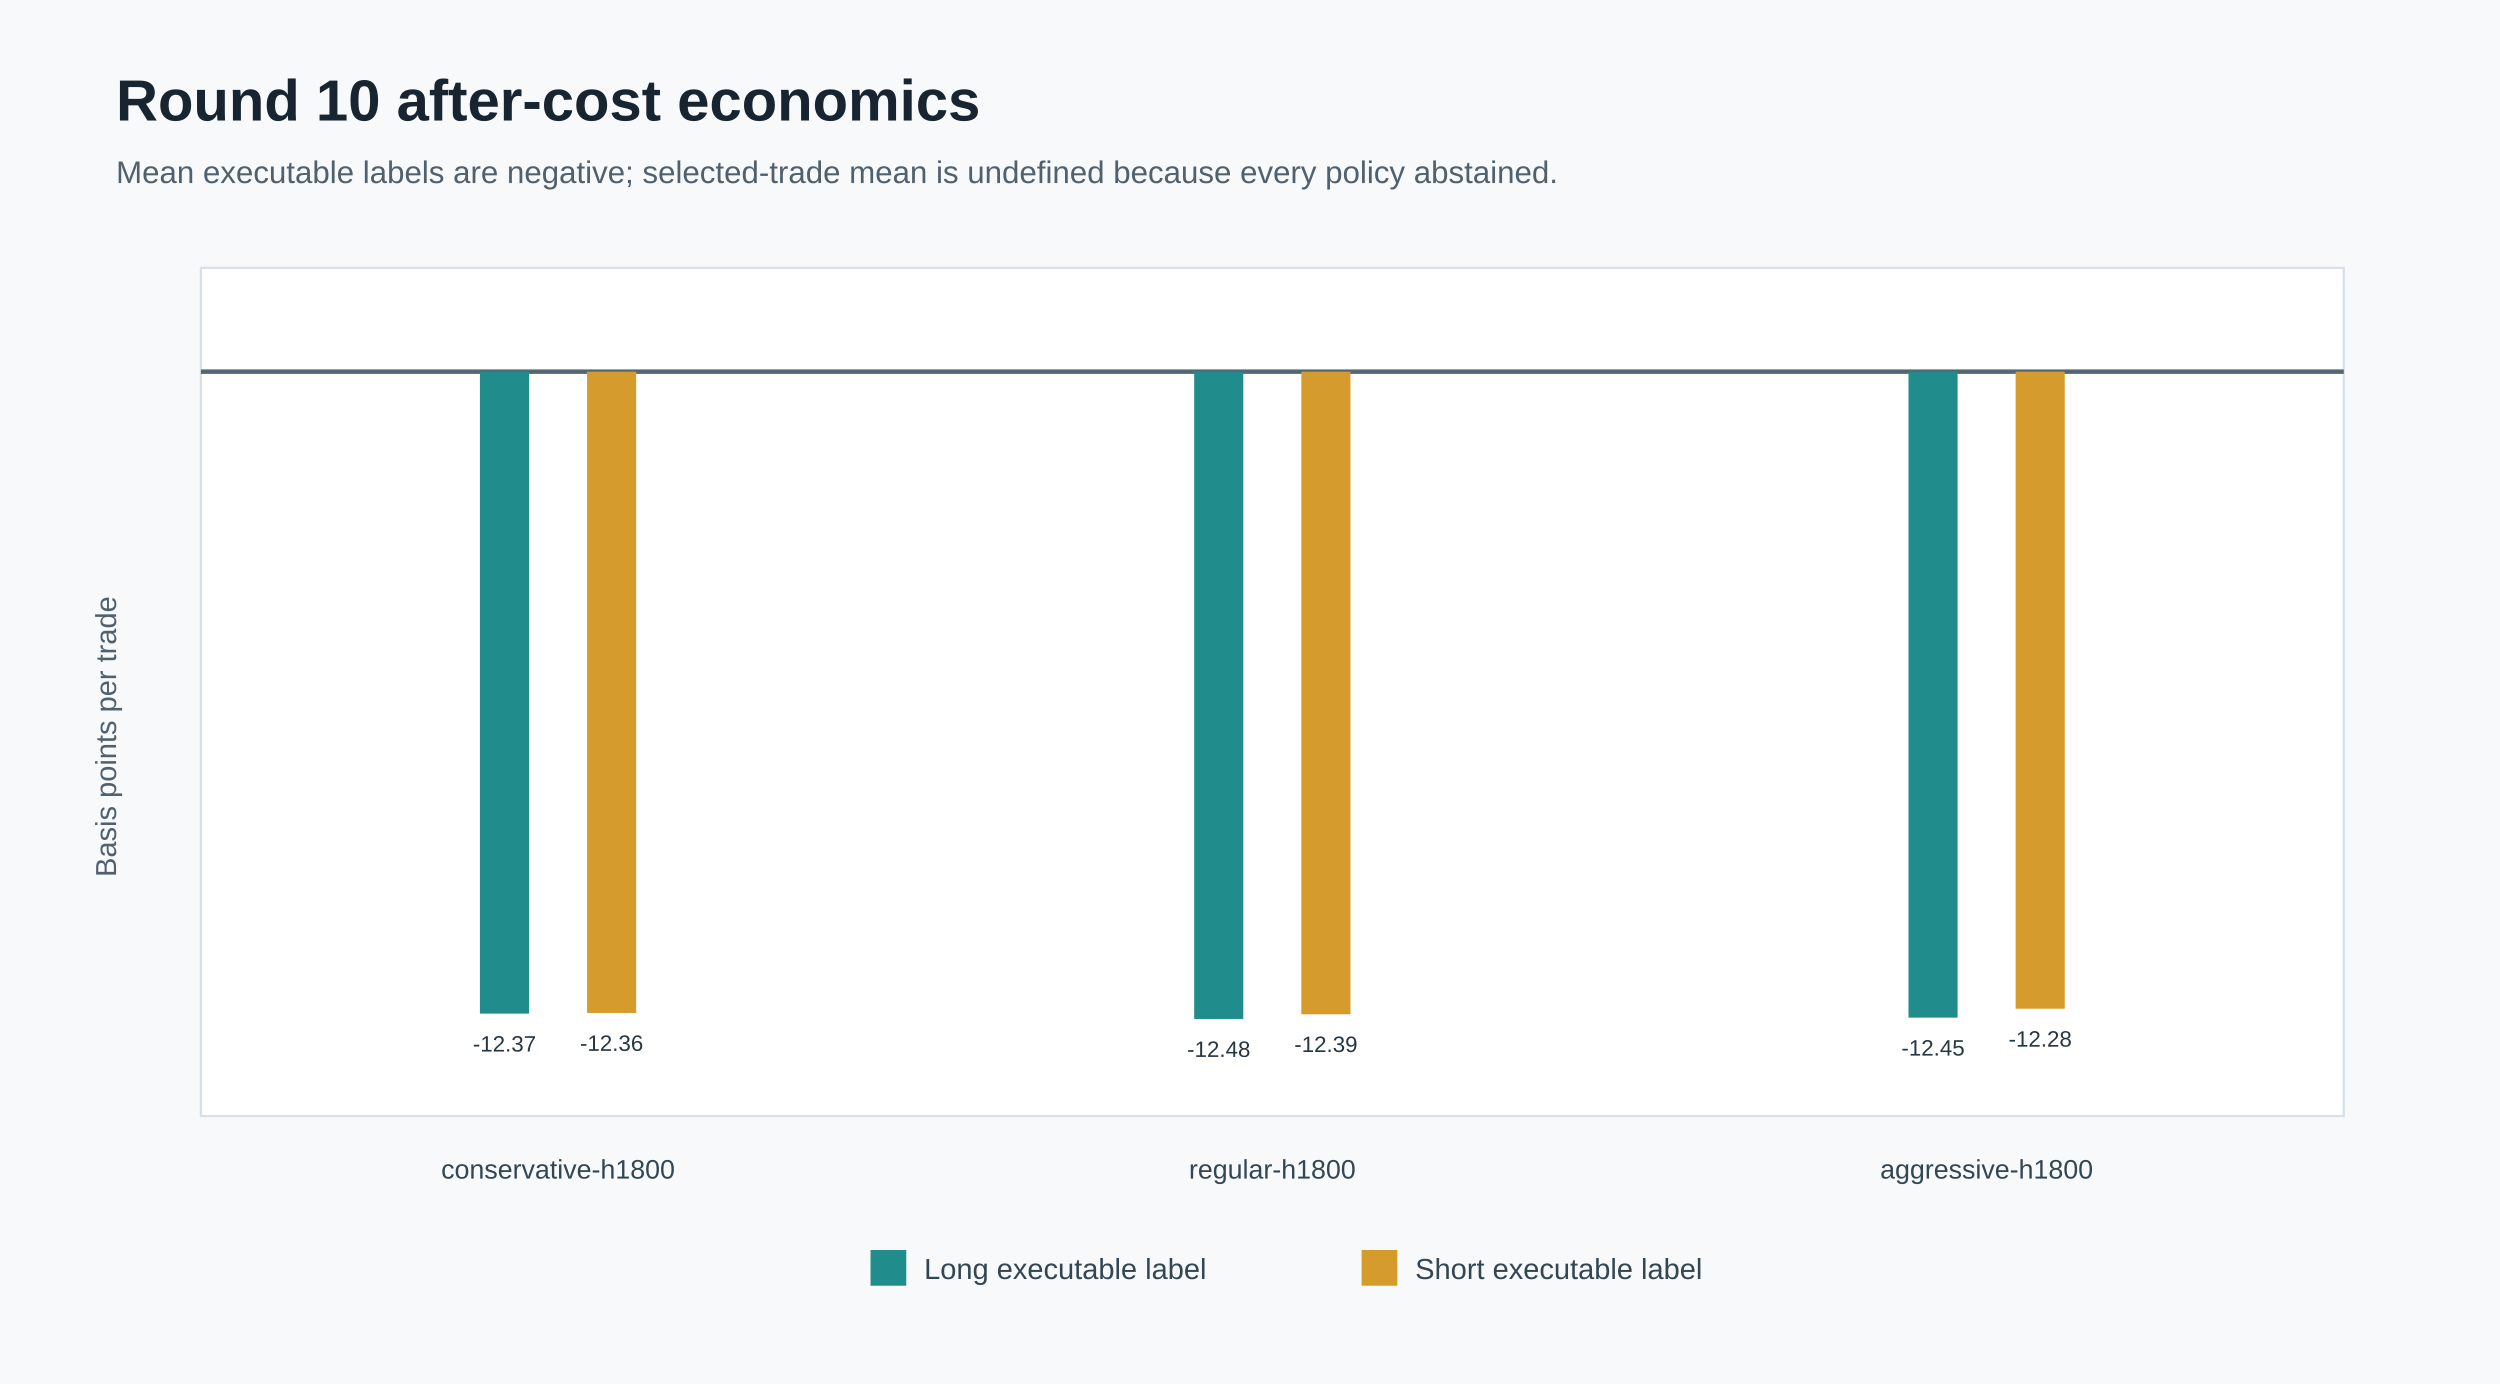
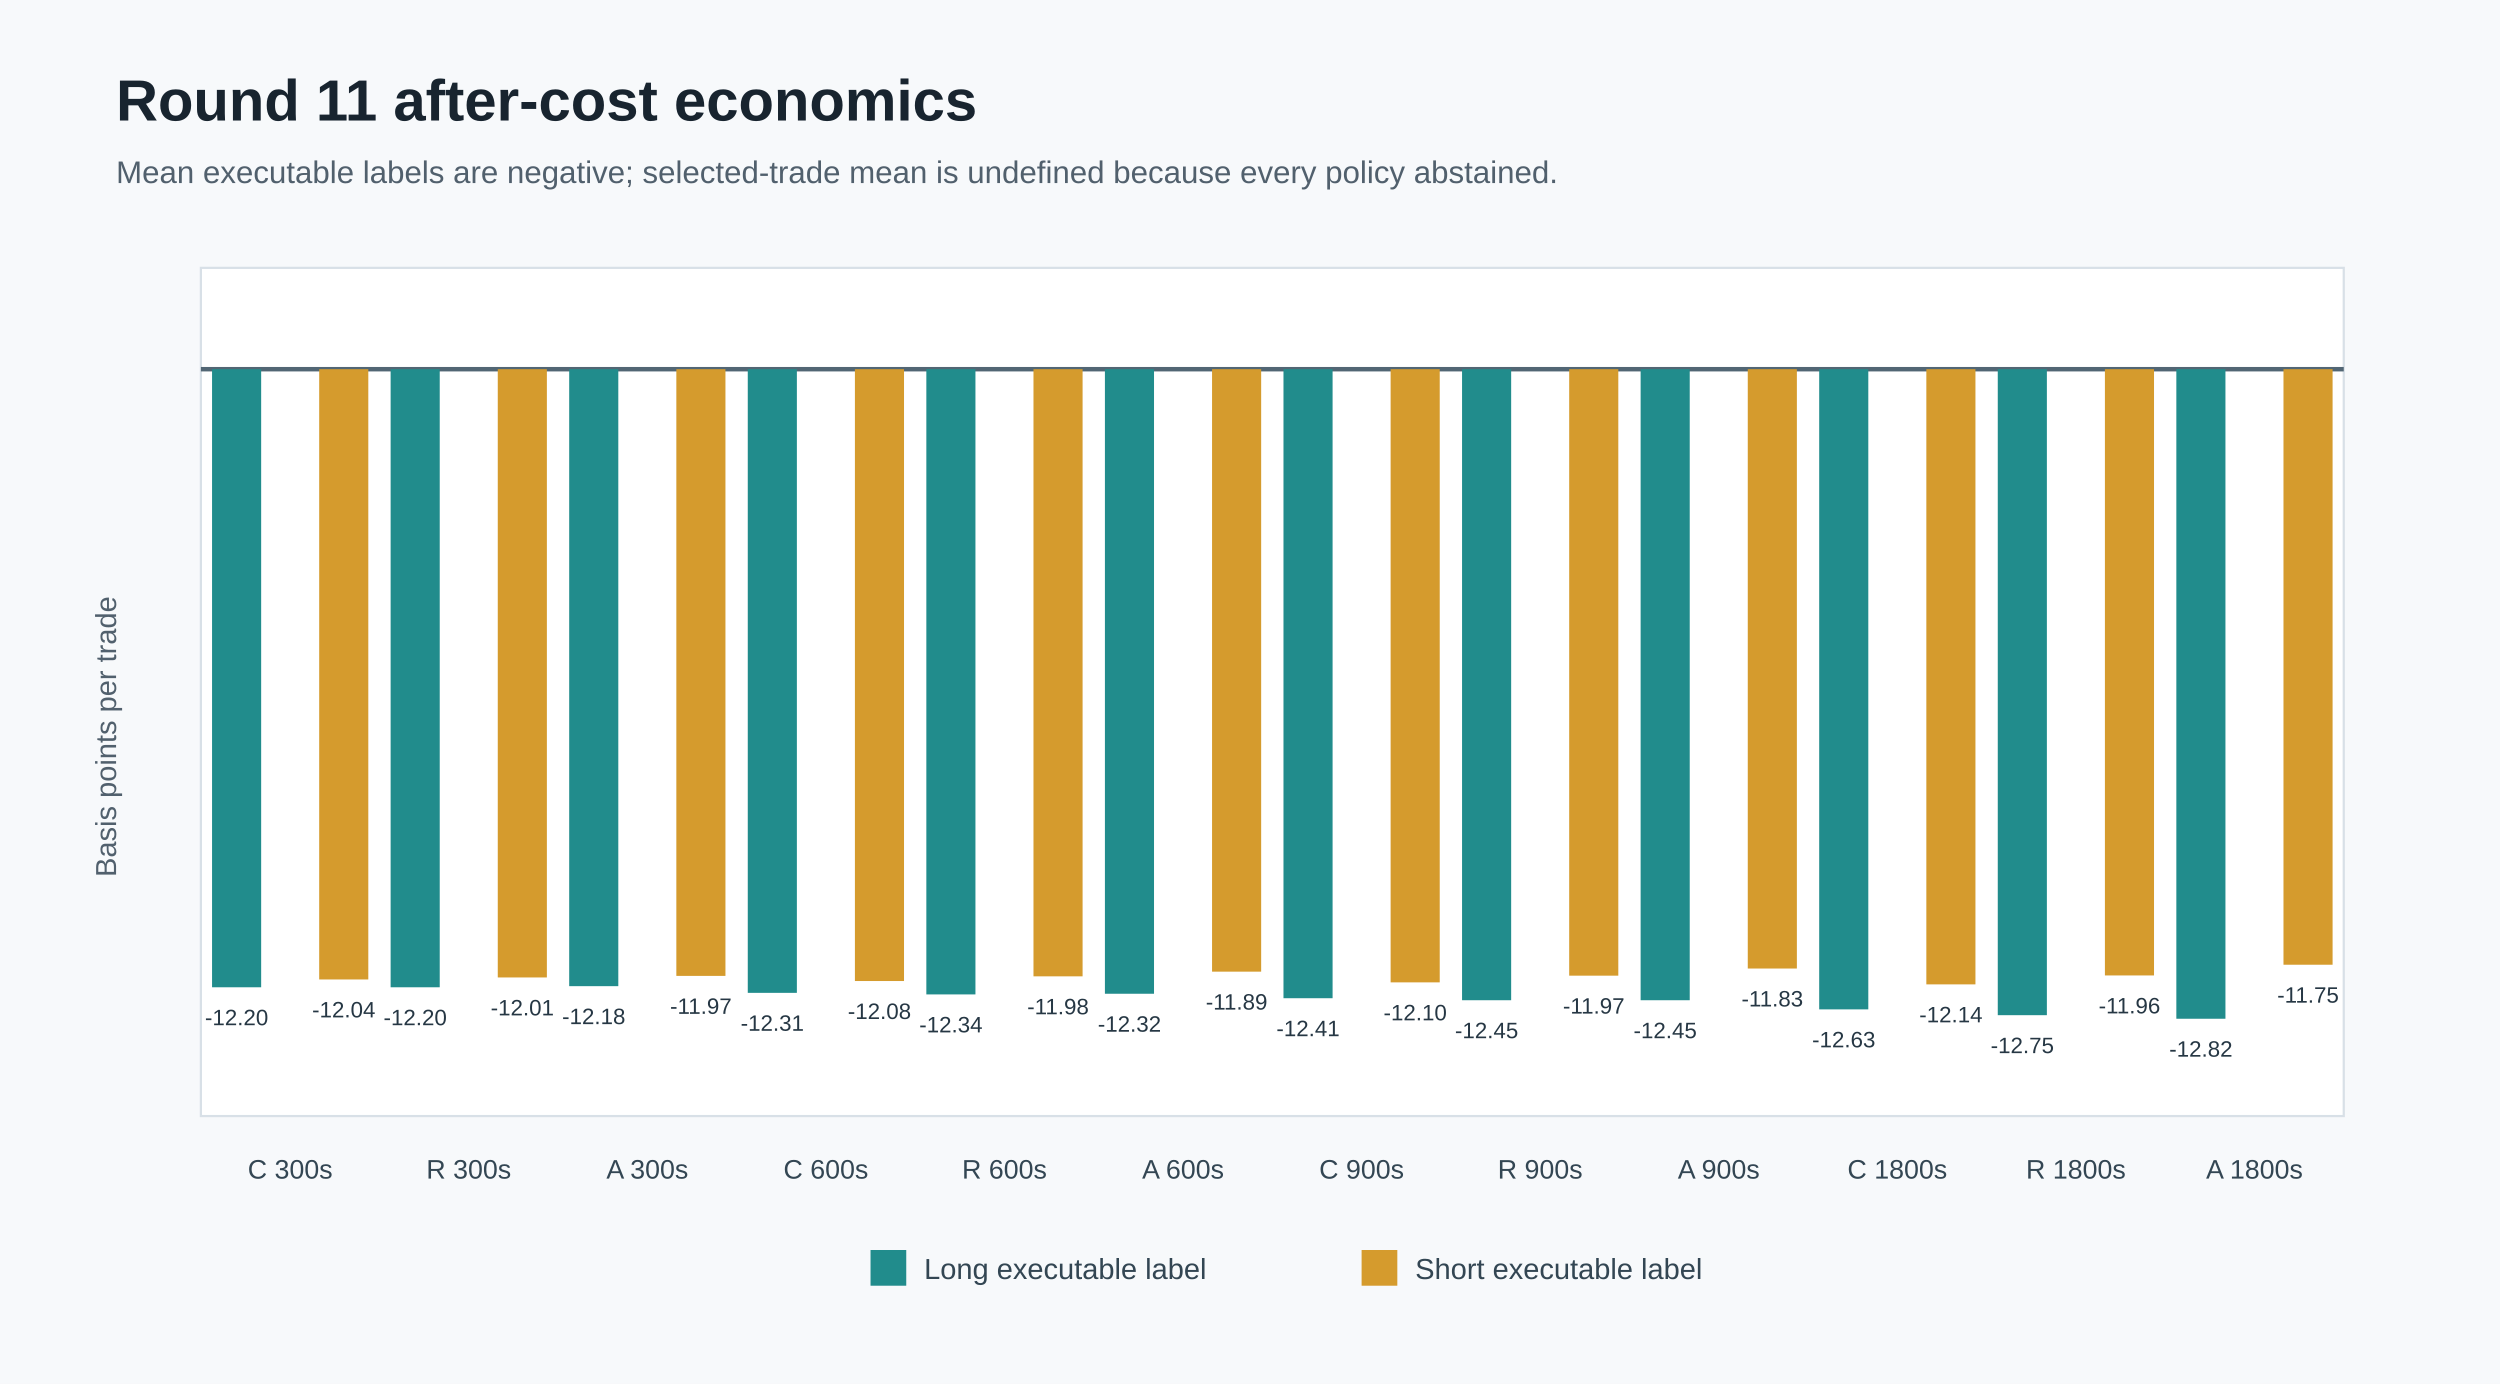
<svg xmlns="http://www.w3.org/2000/svg" width="1120" height="620" viewBox="0 0 1120 620">
  <rect width="100%" height="100%" fill="#f7f9fb" />
-   <text x="52" y="54" font-family="Segoe UI, Arial, sans-serif" font-size="26" font-weight="700" fill="#18242f">Round 10 after-cost economics</text>
+   <text x="52" y="54" font-family="Segoe UI, Arial, sans-serif" font-size="26" font-weight="700" fill="#18242f">Round 11 after-cost economics</text>
  <text x="52" y="82" font-family="Segoe UI, Arial, sans-serif" font-size="14" fill="#51606d">Mean executable labels are negative; selected-trade mean is undefined because every policy abstained.</text>
  <rect x="90" y="120" width="960" height="380" fill="#ffffff" stroke="#d8e0e7" />
-   <line x1="90" y1="166.5" x2="1050" y2="166.5" stroke="#526674" stroke-width="2" />
-   <rect x="215.0" y="166.5" width="22" height="287.6" fill="#218c8c" />
-   <text x="226.0" y="471.1" text-anchor="middle" font-family="Segoe UI, Arial, sans-serif" font-size="10" fill="#263744">-12.37</text>
-   <rect x="263.0" y="166.5" width="22" height="287.3" fill="#d59b2d" />
-   <text x="274.0" y="470.8" text-anchor="middle" font-family="Segoe UI, Arial, sans-serif" font-size="10" fill="#263744">-12.36</text>
-   <text x="250.0" y="528" text-anchor="middle" font-family="Segoe UI, Arial, sans-serif" font-size="12" fill="#334653">conservative-h1800</text>
-   <rect x="535.0" y="166.5" width="22" height="290.0" fill="#218c8c" />
-   <text x="546.0" y="473.5" text-anchor="middle" font-family="Segoe UI, Arial, sans-serif" font-size="10" fill="#263744">-12.48</text>
-   <rect x="583.0" y="166.5" width="22" height="287.9" fill="#d59b2d" />
-   <text x="594.0" y="471.3" text-anchor="middle" font-family="Segoe UI, Arial, sans-serif" font-size="10" fill="#263744">-12.39</text>
-   <text x="570.0" y="528" text-anchor="middle" font-family="Segoe UI, Arial, sans-serif" font-size="12" fill="#334653">regular-h1800</text>
-   <rect x="855.0" y="166.5" width="22" height="289.4" fill="#218c8c" />
-   <text x="866.0" y="472.9" text-anchor="middle" font-family="Segoe UI, Arial, sans-serif" font-size="10" fill="#263744">-12.45</text>
-   <rect x="903.0" y="166.5" width="22" height="285.4" fill="#d59b2d" />
-   <text x="914.0" y="468.9" text-anchor="middle" font-family="Segoe UI, Arial, sans-serif" font-size="10" fill="#263744">-12.28</text>
-   <text x="890.0" y="528" text-anchor="middle" font-family="Segoe UI, Arial, sans-serif" font-size="12" fill="#334653">aggressive-h1800</text>
+   <line x1="90" y1="165.4" x2="1050" y2="165.4" stroke="#526674" stroke-width="2" />
+   <rect x="95.0" y="165.4" width="22" height="276.9" fill="#218c8c" />
+   <text x="106.0" y="459.3" text-anchor="middle" font-family="Segoe UI, Arial, sans-serif" font-size="10" fill="#263744">-12.20</text>
+   <rect x="143.0" y="165.4" width="22" height="273.4" fill="#d59b2d" />
+   <text x="154.0" y="455.8" text-anchor="middle" font-family="Segoe UI, Arial, sans-serif" font-size="10" fill="#263744">-12.04</text>
+   <text x="130.0" y="528" text-anchor="middle" font-family="Segoe UI, Arial, sans-serif" font-size="12" fill="#334653">C 300s</text>
+   <rect x="175.0" y="165.4" width="22" height="276.9" fill="#218c8c" />
+   <text x="186.0" y="459.3" text-anchor="middle" font-family="Segoe UI, Arial, sans-serif" font-size="10" fill="#263744">-12.20</text>
+   <rect x="223.0" y="165.4" width="22" height="272.5" fill="#d59b2d" />
+   <text x="234.0" y="454.9" text-anchor="middle" font-family="Segoe UI, Arial, sans-serif" font-size="10" fill="#263744">-12.01</text>
+   <text x="210.0" y="528" text-anchor="middle" font-family="Segoe UI, Arial, sans-serif" font-size="12" fill="#334653">R 300s</text>
+   <rect x="255.0" y="165.4" width="22" height="276.4" fill="#218c8c" />
+   <text x="266.0" y="458.8" text-anchor="middle" font-family="Segoe UI, Arial, sans-serif" font-size="10" fill="#263744">-12.18</text>
+   <rect x="303.0" y="165.4" width="22" height="271.8" fill="#d59b2d" />
+   <text x="314.0" y="454.2" text-anchor="middle" font-family="Segoe UI, Arial, sans-serif" font-size="10" fill="#263744">-11.97</text>
+   <text x="290.0" y="528" text-anchor="middle" font-family="Segoe UI, Arial, sans-serif" font-size="12" fill="#334653">A 300s</text>
+   <rect x="335.0" y="165.4" width="22" height="279.4" fill="#218c8c" />
+   <text x="346.0" y="461.8" text-anchor="middle" font-family="Segoe UI, Arial, sans-serif" font-size="10" fill="#263744">-12.31</text>
+   <rect x="383.0" y="165.4" width="22" height="274.1" fill="#d59b2d" />
+   <text x="394.0" y="456.5" text-anchor="middle" font-family="Segoe UI, Arial, sans-serif" font-size="10" fill="#263744">-12.08</text>
+   <text x="370.0" y="528" text-anchor="middle" font-family="Segoe UI, Arial, sans-serif" font-size="12" fill="#334653">C 600s</text>
+   <rect x="415.0" y="165.4" width="22" height="280.1" fill="#218c8c" />
+   <text x="426.0" y="462.5" text-anchor="middle" font-family="Segoe UI, Arial, sans-serif" font-size="10" fill="#263744">-12.34</text>
+   <rect x="463.0" y="165.4" width="22" height="272.0" fill="#d59b2d" />
+   <text x="474.0" y="454.4" text-anchor="middle" font-family="Segoe UI, Arial, sans-serif" font-size="10" fill="#263744">-11.98</text>
+   <text x="450.0" y="528" text-anchor="middle" font-family="Segoe UI, Arial, sans-serif" font-size="12" fill="#334653">R 600s</text>
+   <rect x="495.0" y="165.4" width="22" height="279.8" fill="#218c8c" />
+   <text x="506.0" y="462.2" text-anchor="middle" font-family="Segoe UI, Arial, sans-serif" font-size="10" fill="#263744">-12.32</text>
+   <rect x="543.0" y="165.4" width="22" height="269.9" fill="#d59b2d" />
+   <text x="554.0" y="452.3" text-anchor="middle" font-family="Segoe UI, Arial, sans-serif" font-size="10" fill="#263744">-11.89</text>
+   <text x="530.0" y="528" text-anchor="middle" font-family="Segoe UI, Arial, sans-serif" font-size="12" fill="#334653">A 600s</text>
+   <rect x="575.0" y="165.4" width="22" height="281.8" fill="#218c8c" />
+   <text x="586.0" y="464.2" text-anchor="middle" font-family="Segoe UI, Arial, sans-serif" font-size="10" fill="#263744">-12.41</text>
+   <rect x="623.0" y="165.4" width="22" height="274.7" fill="#d59b2d" />
+   <text x="634.0" y="457.1" text-anchor="middle" font-family="Segoe UI, Arial, sans-serif" font-size="10" fill="#263744">-12.10</text>
+   <text x="610.0" y="528" text-anchor="middle" font-family="Segoe UI, Arial, sans-serif" font-size="12" fill="#334653">C 900s</text>
+   <rect x="655.0" y="165.4" width="22" height="282.7" fill="#218c8c" />
+   <text x="666.0" y="465.1" text-anchor="middle" font-family="Segoe UI, Arial, sans-serif" font-size="10" fill="#263744">-12.45</text>
+   <rect x="703.0" y="165.4" width="22" height="271.7" fill="#d59b2d" />
+   <text x="714.0" y="454.1" text-anchor="middle" font-family="Segoe UI, Arial, sans-serif" font-size="10" fill="#263744">-11.97</text>
+   <text x="690.0" y="528" text-anchor="middle" font-family="Segoe UI, Arial, sans-serif" font-size="12" fill="#334653">R 900s</text>
+   <rect x="735.0" y="165.4" width="22" height="282.7" fill="#218c8c" />
+   <text x="746.0" y="465.1" text-anchor="middle" font-family="Segoe UI, Arial, sans-serif" font-size="10" fill="#263744">-12.45</text>
+   <rect x="783.0" y="165.4" width="22" height="268.5" fill="#d59b2d" />
+   <text x="794.0" y="450.9" text-anchor="middle" font-family="Segoe UI, Arial, sans-serif" font-size="10" fill="#263744">-11.83</text>
+   <text x="770.0" y="528" text-anchor="middle" font-family="Segoe UI, Arial, sans-serif" font-size="12" fill="#334653">A 900s</text>
+   <rect x="815.0" y="165.4" width="22" height="286.8" fill="#218c8c" />
+   <text x="826.0" y="469.2" text-anchor="middle" font-family="Segoe UI, Arial, sans-serif" font-size="10" fill="#263744">-12.63</text>
+   <rect x="863.0" y="165.4" width="22" height="275.6" fill="#d59b2d" />
+   <text x="874.0" y="458.0" text-anchor="middle" font-family="Segoe UI, Arial, sans-serif" font-size="10" fill="#263744">-12.14</text>
+   <text x="850.0" y="528" text-anchor="middle" font-family="Segoe UI, Arial, sans-serif" font-size="12" fill="#334653">C 1800s</text>
+   <rect x="895.0" y="165.4" width="22" height="289.4" fill="#218c8c" />
+   <text x="906.0" y="471.8" text-anchor="middle" font-family="Segoe UI, Arial, sans-serif" font-size="10" fill="#263744">-12.75</text>
+   <rect x="943.0" y="165.4" width="22" height="271.6" fill="#d59b2d" />
+   <text x="954.0" y="454.0" text-anchor="middle" font-family="Segoe UI, Arial, sans-serif" font-size="10" fill="#263744">-11.96</text>
+   <text x="930.0" y="528" text-anchor="middle" font-family="Segoe UI, Arial, sans-serif" font-size="12" fill="#334653">R 1800s</text>
+   <rect x="975.0" y="165.4" width="22" height="291.0" fill="#218c8c" />
+   <text x="986.0" y="473.4" text-anchor="middle" font-family="Segoe UI, Arial, sans-serif" font-size="10" fill="#263744">-12.82</text>
+   <rect x="1023.0" y="165.4" width="22" height="266.8" fill="#d59b2d" />
+   <text x="1034.0" y="449.2" text-anchor="middle" font-family="Segoe UI, Arial, sans-serif" font-size="10" fill="#263744">-11.75</text>
+   <text x="1010.0" y="528" text-anchor="middle" font-family="Segoe UI, Arial, sans-serif" font-size="12" fill="#334653">A 1800s</text>
  <text x="52" y="330" transform="rotate(-90 52 330)" text-anchor="middle" font-family="Segoe UI, Arial, sans-serif" font-size="13" fill="#51606d">Basis points per trade</text>
  <rect x="390" y="560" width="16" height="16" fill="#218c8c" />
  <text x="414" y="573" font-family="Segoe UI, Arial, sans-serif" font-size="13" fill="#334653">Long executable label</text>
  <rect x="610" y="560" width="16" height="16" fill="#d59b2d" />
  <text x="634" y="573" font-family="Segoe UI, Arial, sans-serif" font-size="13" fill="#334653">Short executable label</text>
</svg>
